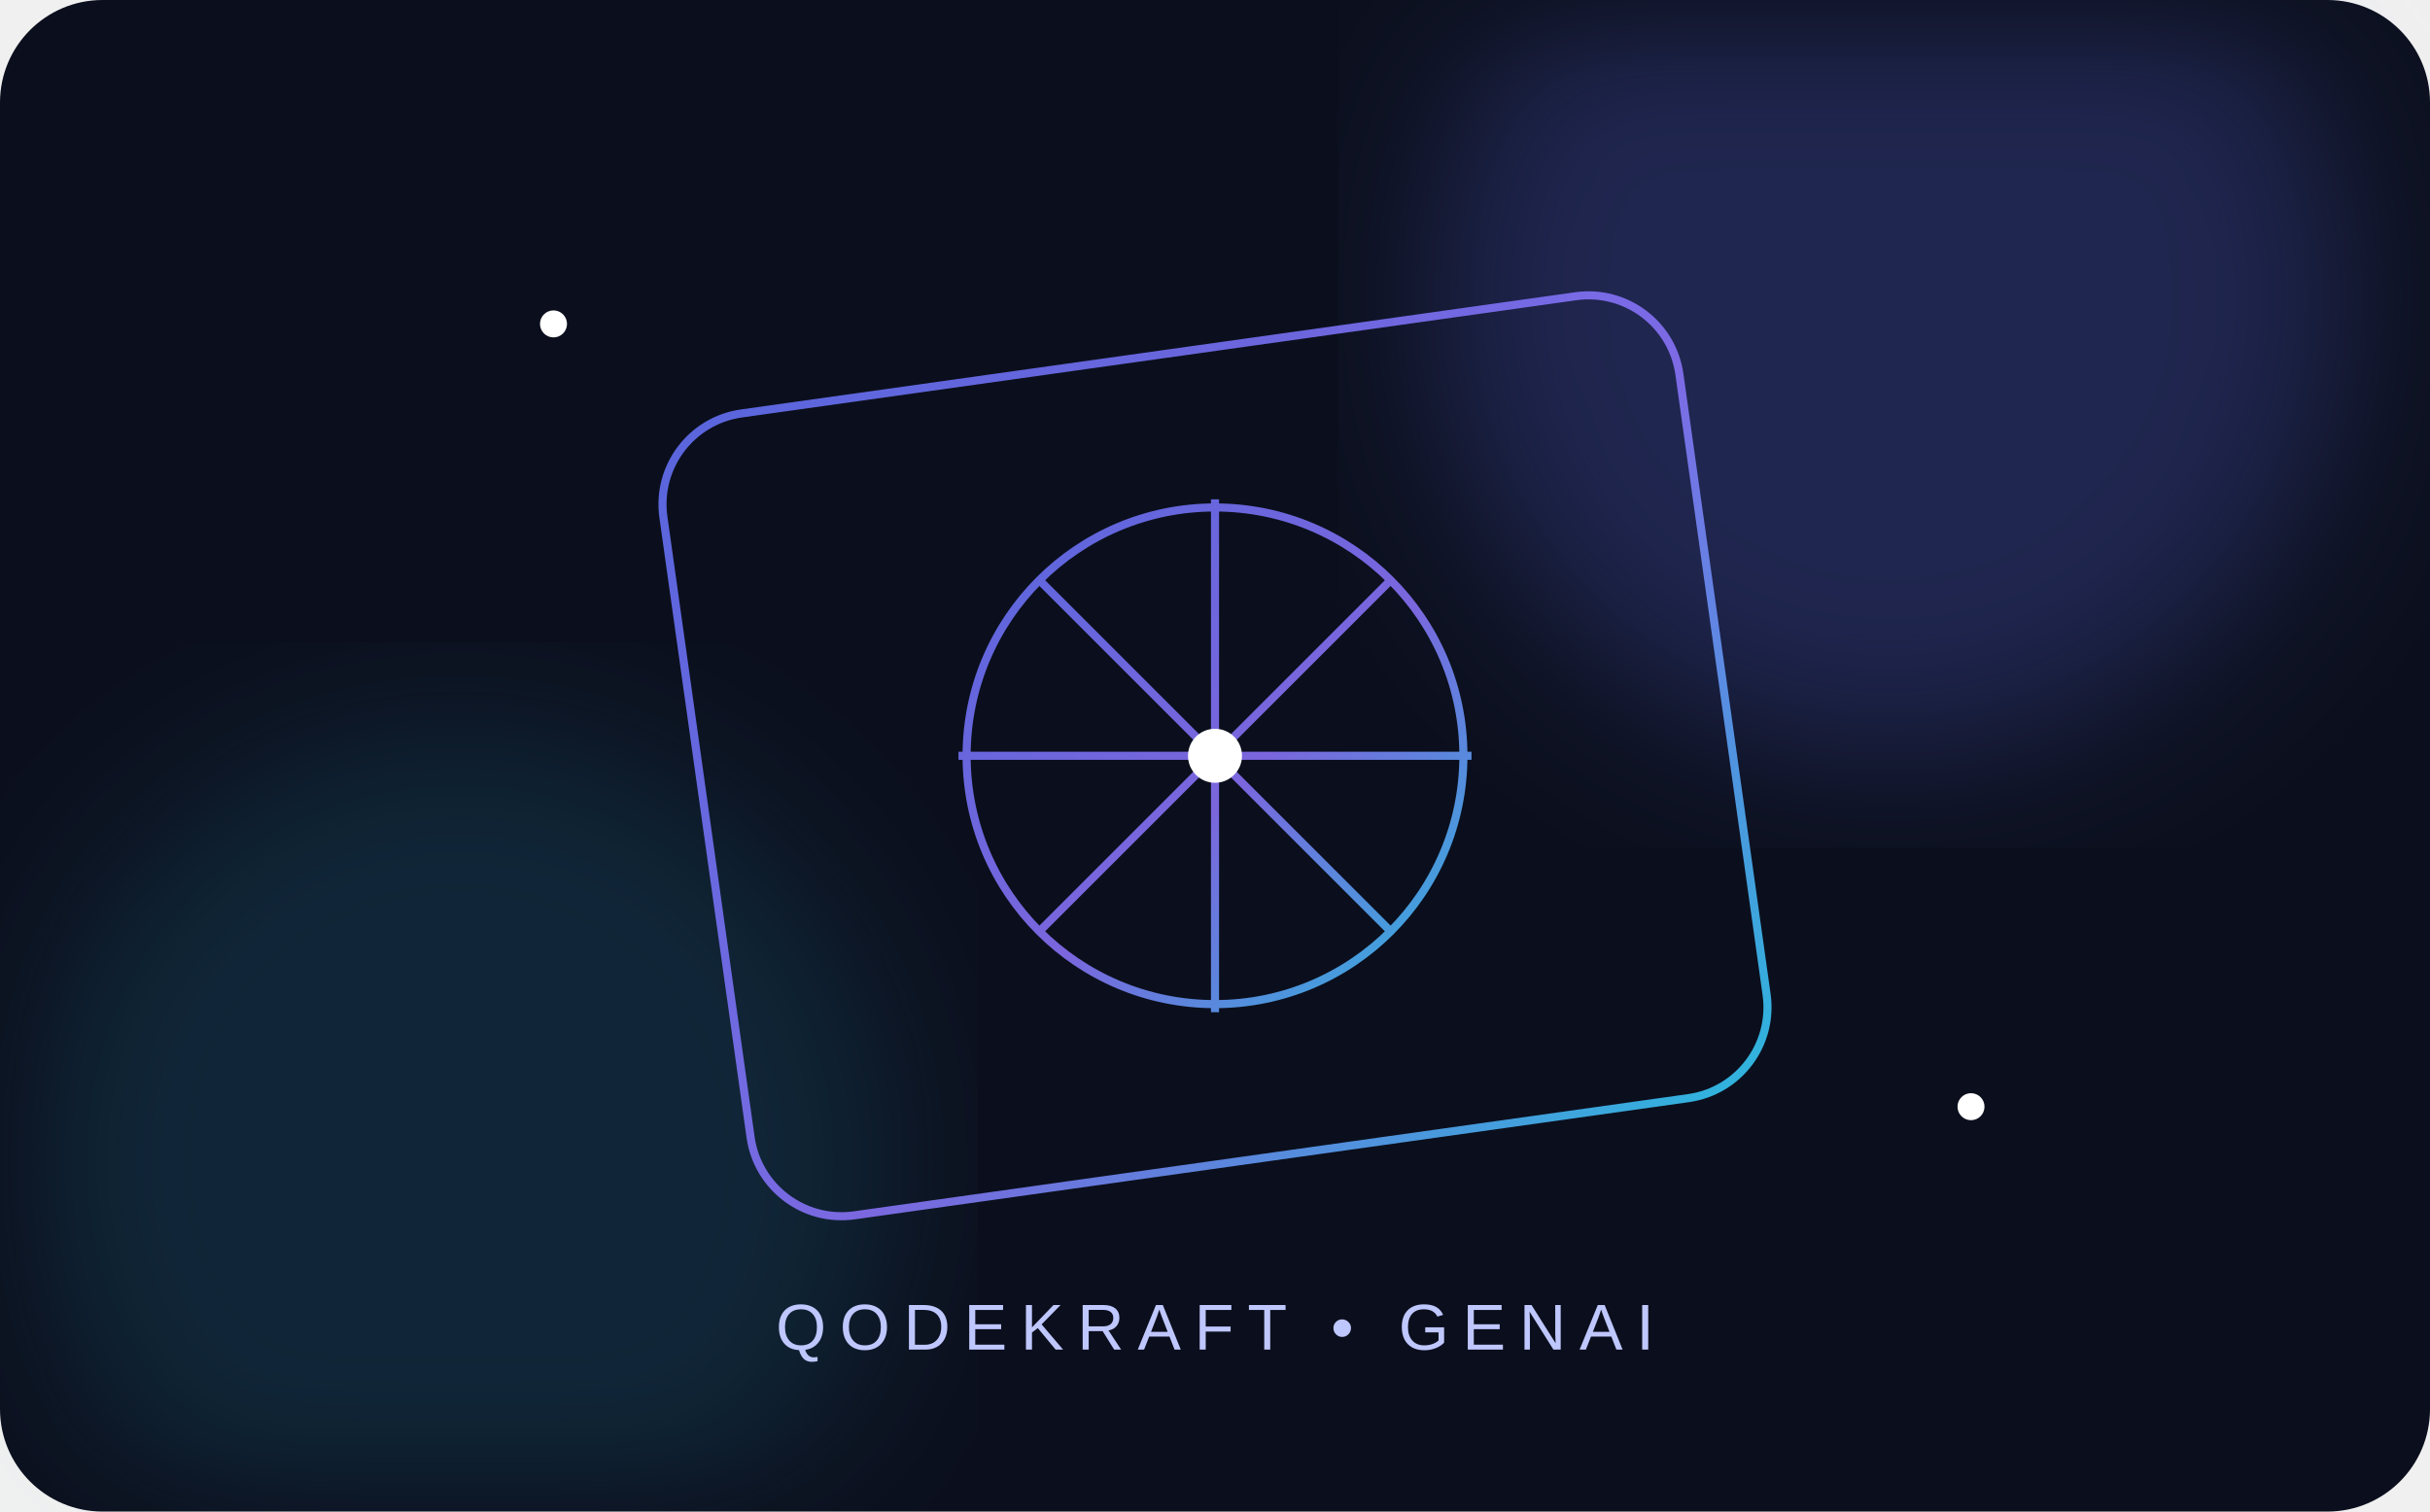
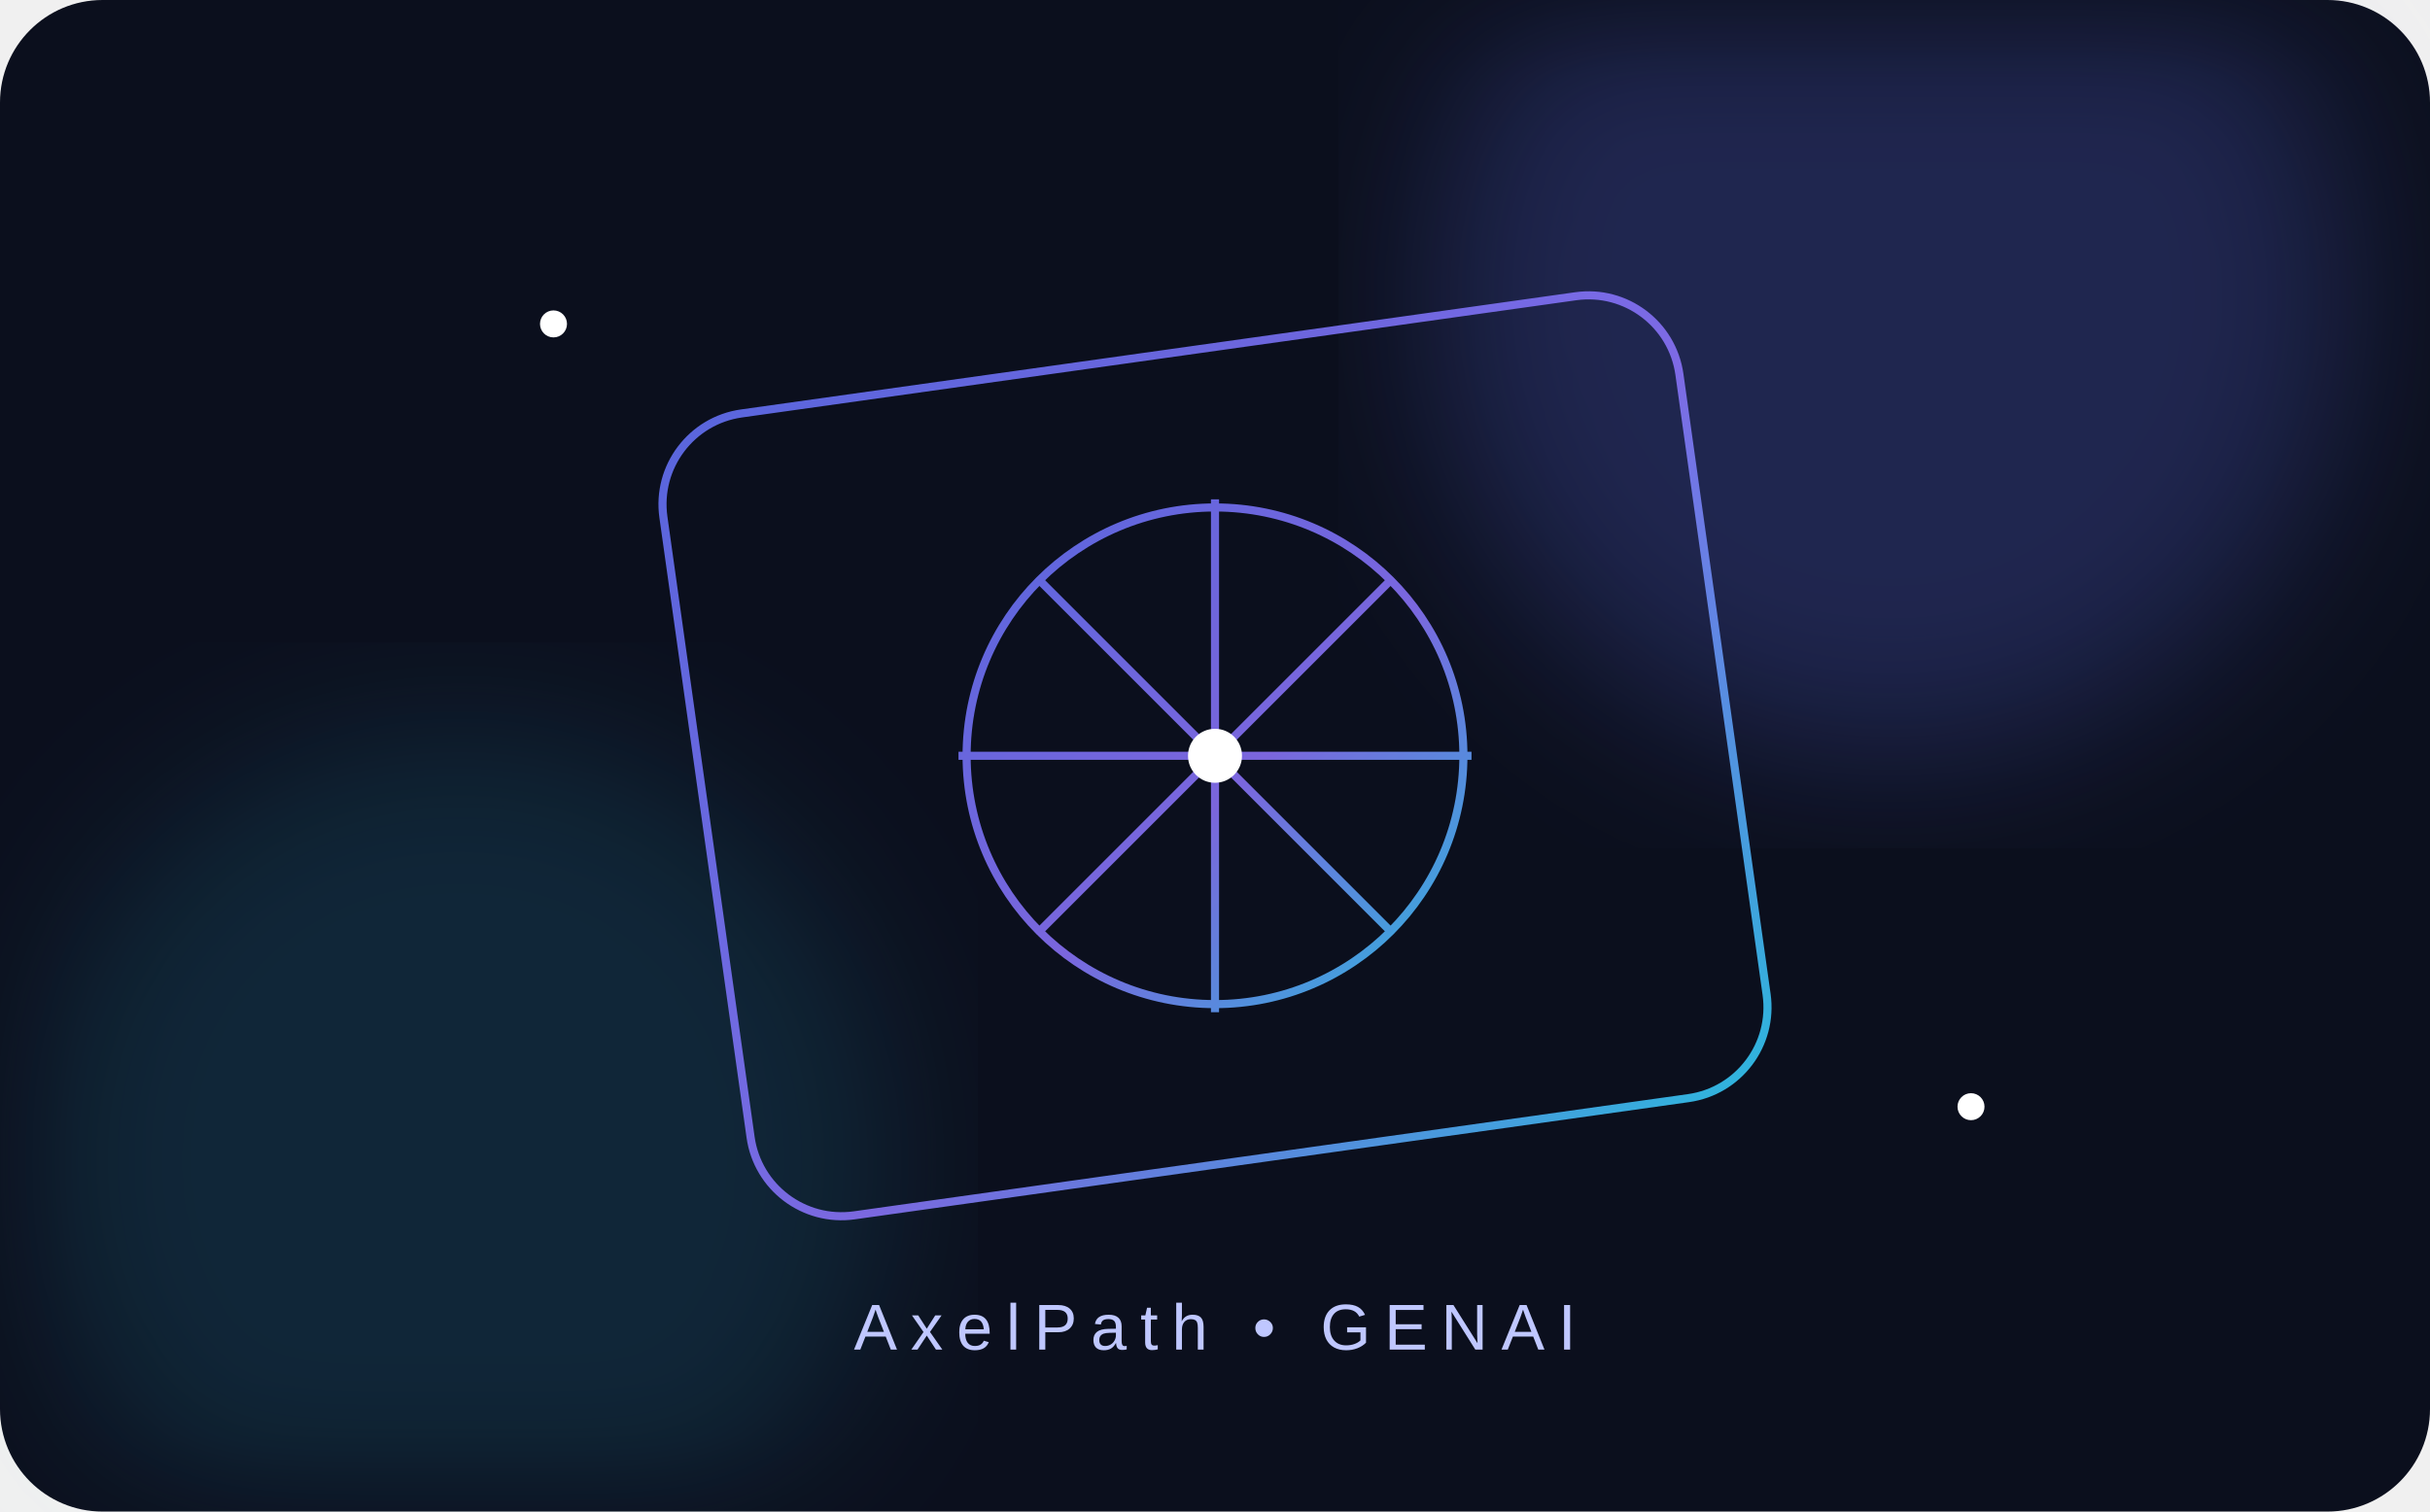
<svg xmlns="http://www.w3.org/2000/svg" viewBox="0 0 900 560">
  <defs>
    <linearGradient id="g" x1="0" y1="0" x2="1" y2="1">
      <stop stop-color="#6676ff" />
      <stop offset=".55" stop-color="#8e75ff" />
      <stop offset="1" stop-color="#31d6ff" />
    </linearGradient>
    <filter id="b">
      <feGaussianBlur stdDeviation="30" />
    </filter>
  </defs>
  <rect width="900" height="560" rx="38" fill="#0b0f1d" />
  <circle cx="700" cy="110" r="170" fill="#6676ff" opacity=".22" filter="url(#b)" />
  <circle cx="170" cy="430" r="160" fill="#31d6ff" opacity=".12" filter="url(#b)" />
  <g fill="none" stroke="url(#g)" stroke-width="3" opacity=".85">
    <rect x="260" y="130" width="380" height="300" rx="34" transform="rotate(-8 450 280)" />
    <circle cx="450" cy="280" r="92" />
    <path d="M450 185V375M355 280H545M385 215L515 345M515 215L385 345" />
  </g>
  <g fill="#fff">
    <circle cx="450" cy="280" r="10" />
    <circle cx="205" cy="120" r="5" />
    <circle cx="730" cy="410" r="5" />
  </g>
-   <text x="450" y="500" text-anchor="middle" fill="#bfc7ff" font-family="Arial" font-size="24" letter-spacing="5">QODEKRAFT • GENAI</text>
+   <text x="450" y="500" text-anchor="middle" fill="#bfc7ff" font-family="Arial" font-size="24" letter-spacing="5">AxelPath • GENAI</text>
</svg>
